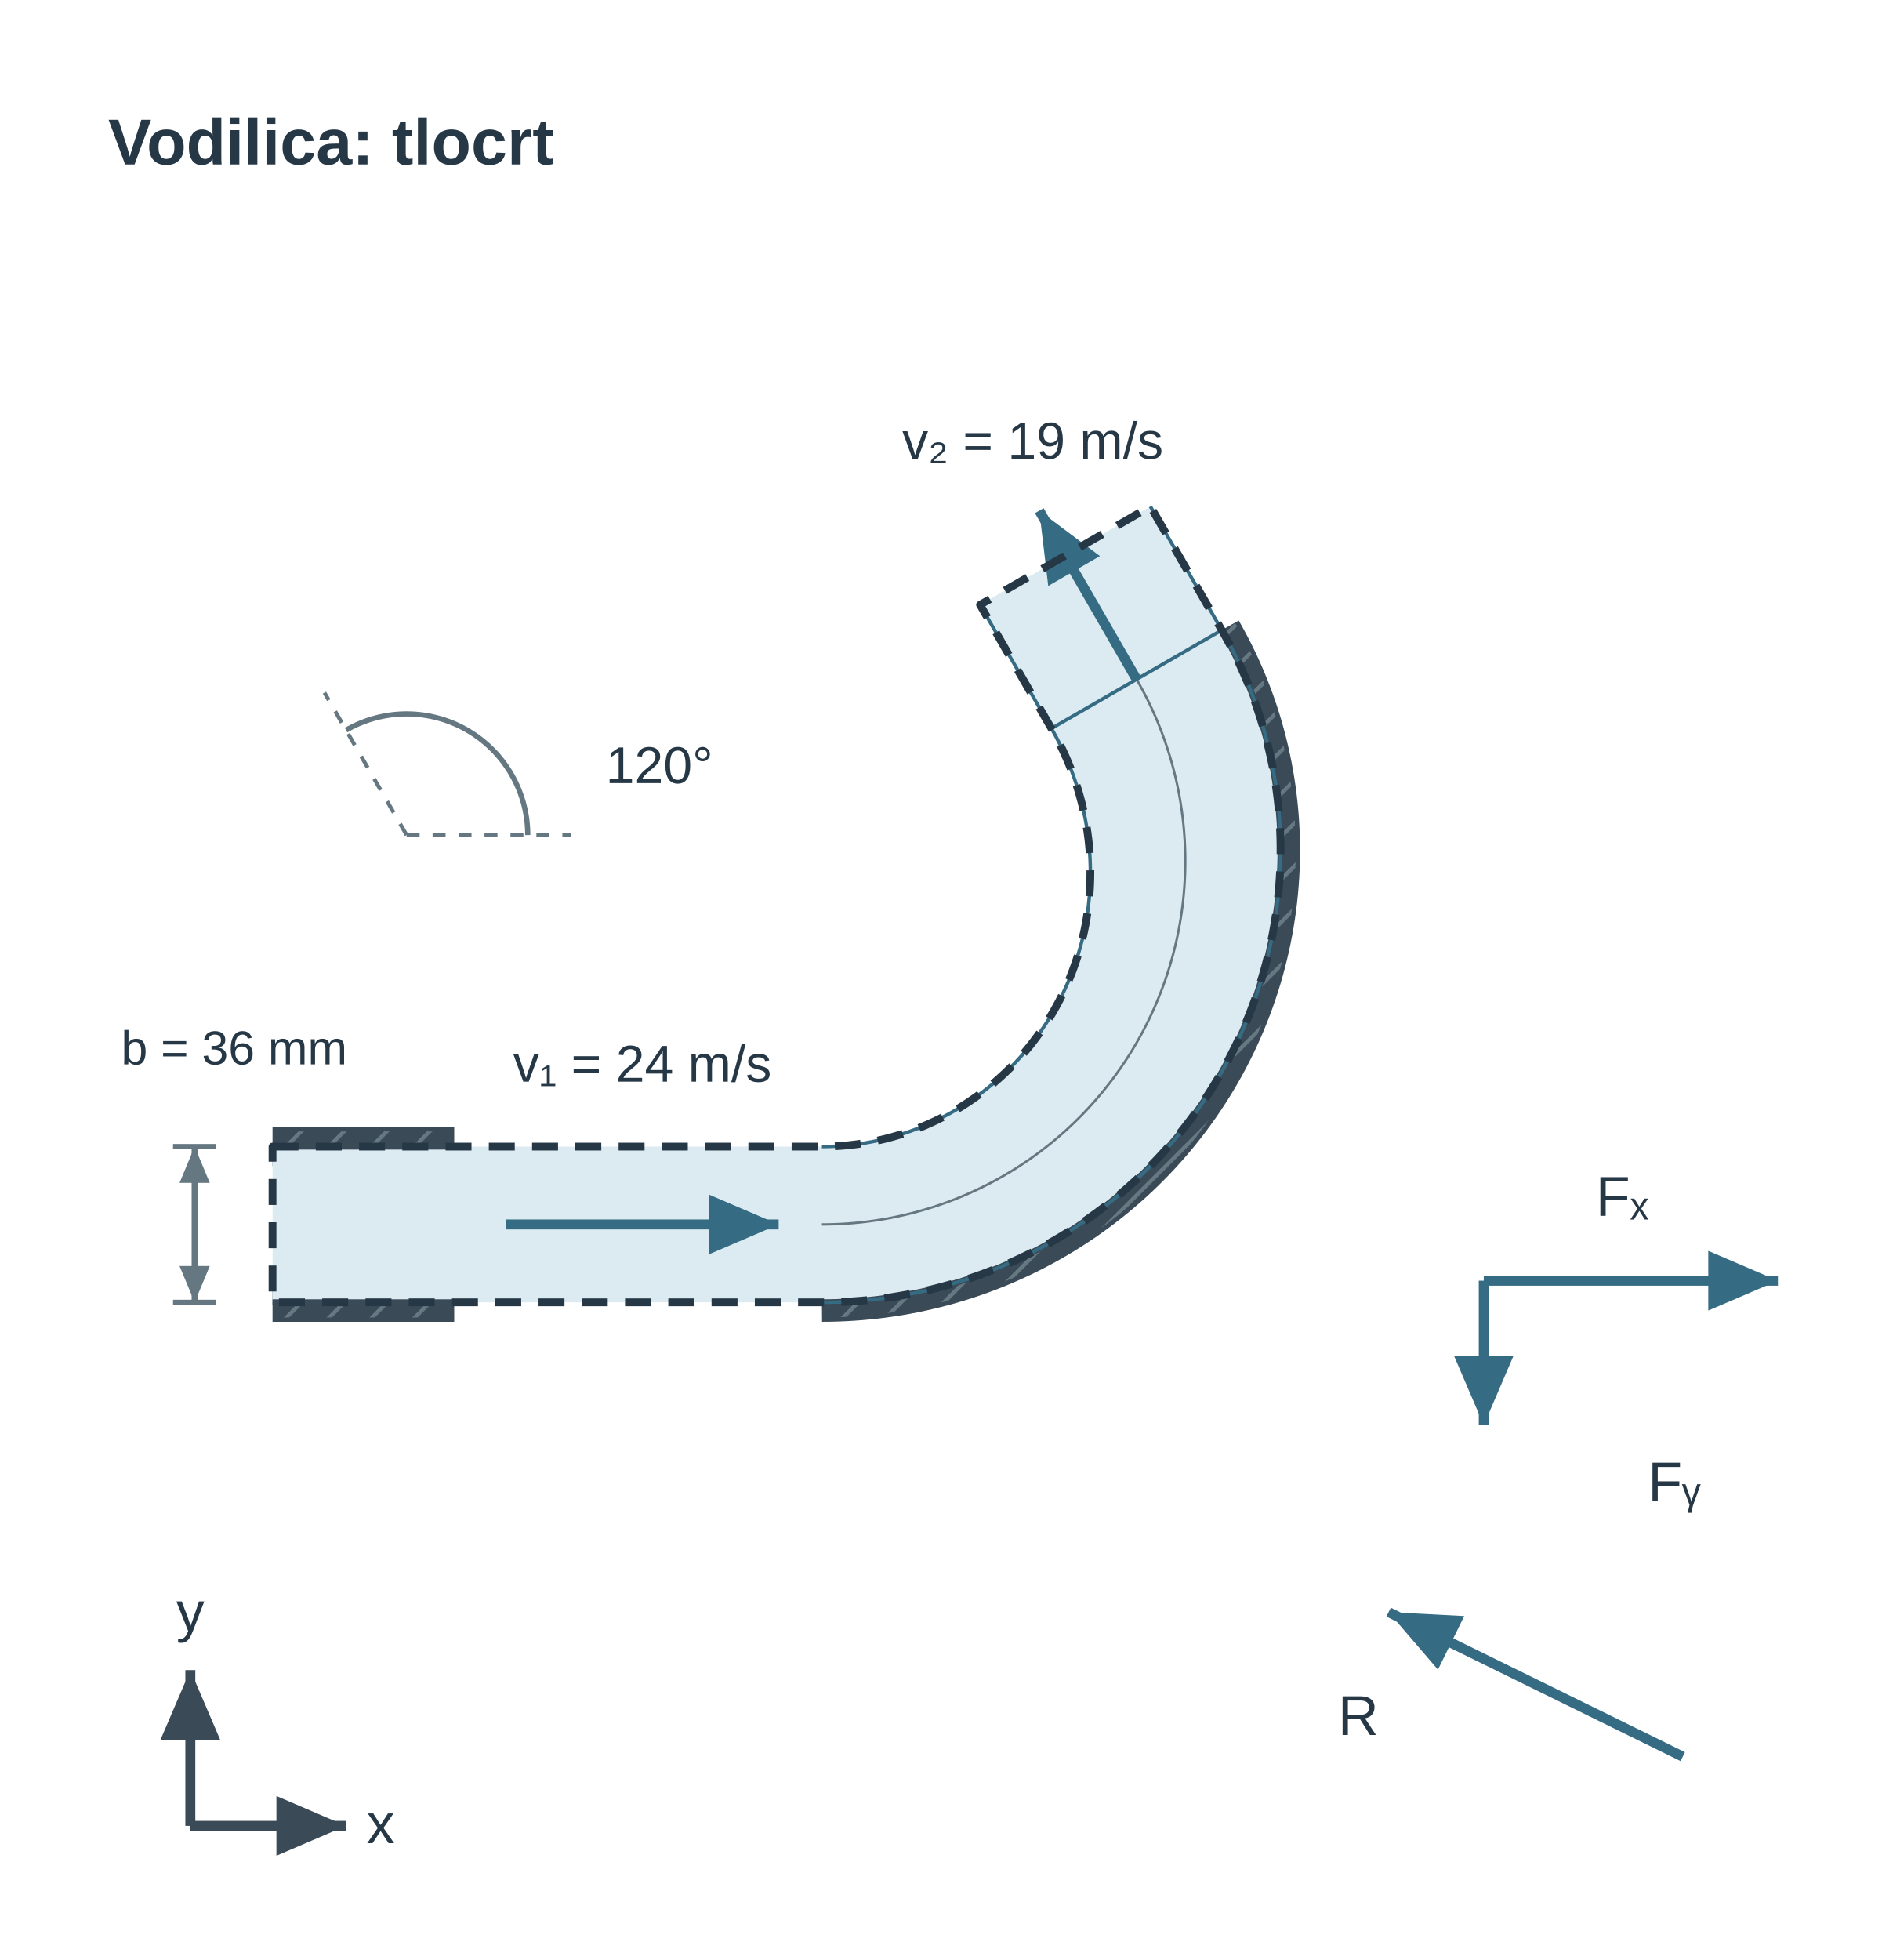
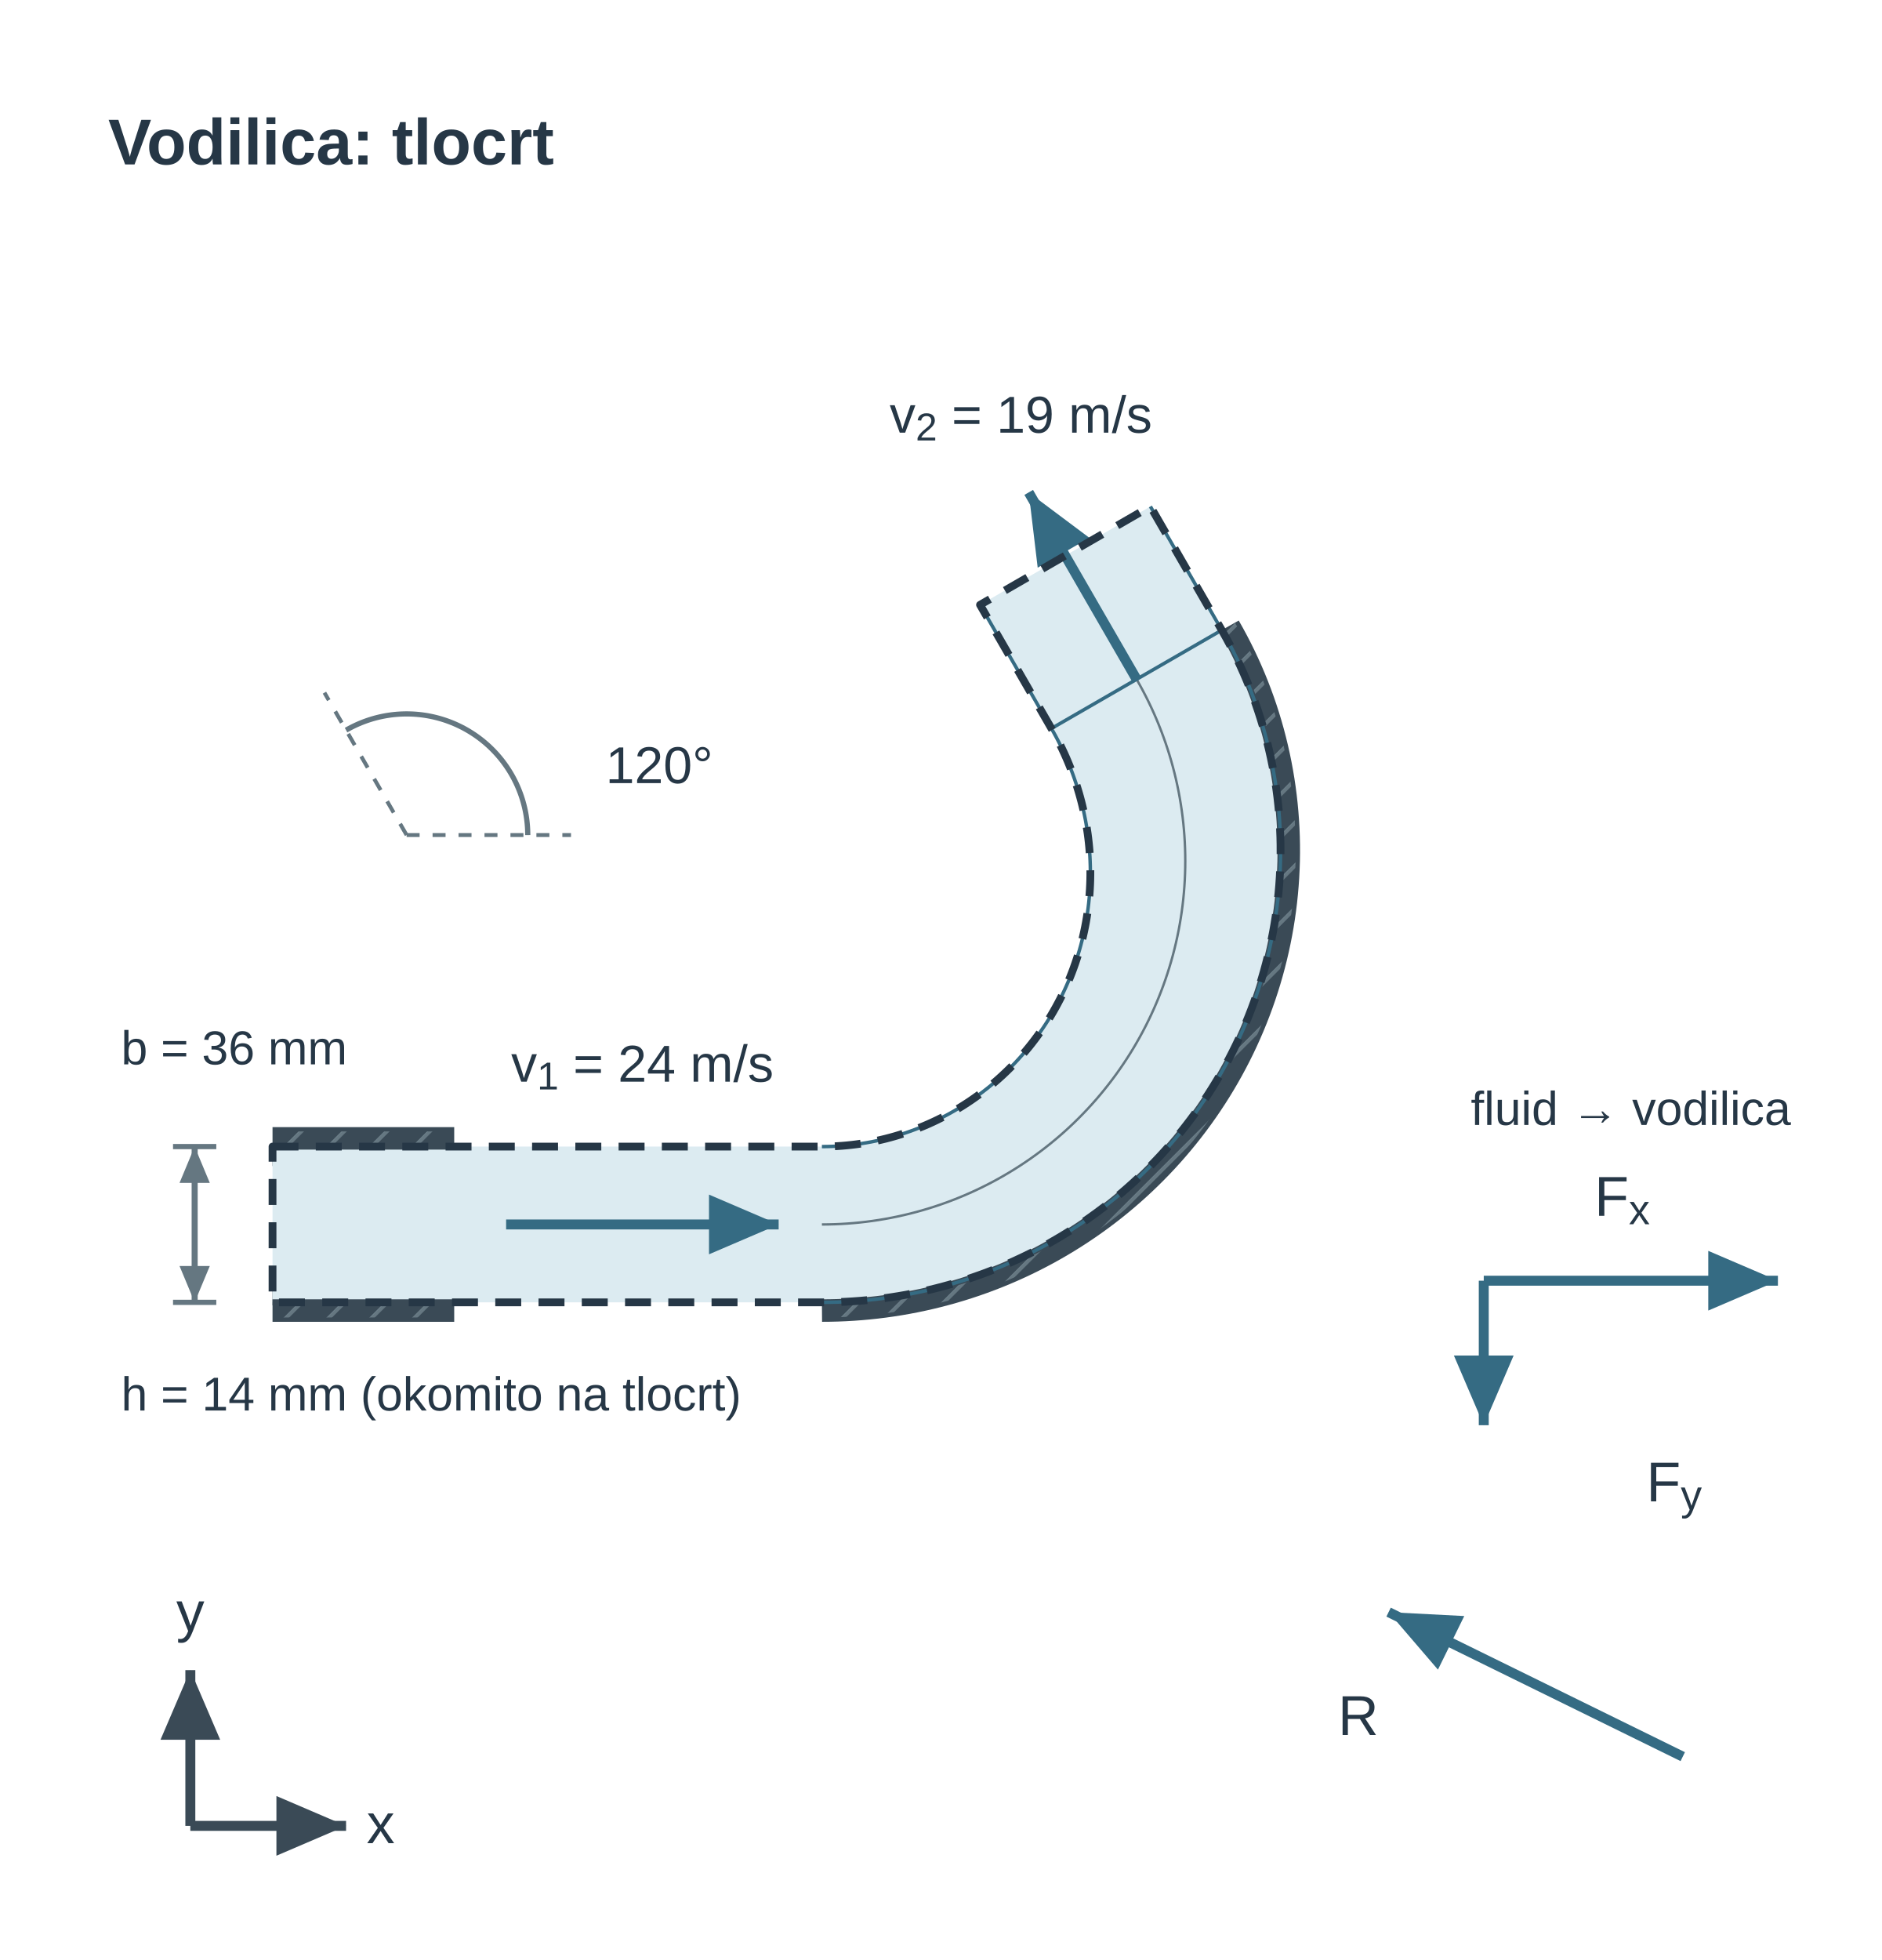
<svg xmlns="http://www.w3.org/2000/svg" viewBox="0 0 435 453" role="img" aria-labelledby="u14p1_title u14p1_desc" preserveAspectRatio="xMidYMid meet" style="display:block;width:100%;max-width:435px;height:auto;">
  <defs>
    <pattern id="u14p1_hatch" width="7" height="7" patternUnits="userSpaceOnUse" patternTransform="rotate(45)">
      <line x1="0" y1="0" x2="0" y2="7" stroke="#657781" stroke-width="1.8" />
    </pattern>
    <marker id="u14p1_v" markerWidth="7" markerHeight="6" refX="7" refY="3" orient="auto">
      <path d="M0 0 L7 3 L0 6 Z" fill="#356b83" />
    </marker>
    <marker id="u14p1_dim" markerWidth="6" markerHeight="5" refX="6" refY="2.5" orient="auto-start-reverse">
      <path d="M0 0 L6 2.5 L0 5 Z" fill="#657781" />
    </marker>
    <marker id="u14p1_dimSmall" markerWidth="3" markerHeight="3" refX="3" refY="1.5" orient="auto-start-reverse">
      <path d="M0 0 L3 1.5 L0 3 Z" fill="#356b83" />
    </marker>
    <marker id="u14p1_forceMarker" markerWidth="7" markerHeight="6" refX="7" refY="3" orient="auto">
      <path d="M0 0 L7 3 L0 6 Z" fill="#356b83" />
    </marker>
    <marker id="u14p1_pressureMarker" markerWidth="7" markerHeight="6" refX="7" refY="3" orient="auto">
      <path d="M0 0 L7 3 L0 6 Z" fill="#356b83" />
    </marker>
    <marker id="u14p1_reactionMarker" markerWidth="7" markerHeight="6" refX="7" refY="3" orient="auto">
      <path d="M0 0 L7 3 L0 6 Z" fill="#356b83" />
    </marker>
    <marker id="u14p1_axisMarker" markerWidth="7" markerHeight="6" refX="7" refY="3" orient="auto">
      <path d="M0 0 L7 3 L0 6 Z" fill="#3a4a56" />
    </marker>
    <marker id="u14p1_motionMarker" markerWidth="7" markerHeight="6" refX="7" refY="3" orient="auto">
      <path d="M0 0 L7 3 L0 6 Z" fill="#356b83" />
    </marker>
  </defs>
  <g id="u14p1_title-scene-1" transform="translate(-12 -4)">
    <g font-family="Arial, Liberation Sans, sans-serif" fill="#3a4a56">
      <text x="37" y="42" font-size="15" fill="#263746" text-anchor="start" font-weight="700">Vodilica: tlocrt</text>
      <path id="u14p1_flowouter0" d="M75 269.0 H117" fill="none" stroke="#3a4a56" stroke-width="9" stroke-linecap="butt" stroke-linejoin="round" />
      <path d="M75 269.0 H117" fill="none" stroke="url(#u14p1_hatch)" stroke-width="7" stroke-linecap="butt" stroke-linejoin="round" />
      <path id="u14p1_flowouter1" d="M75 305.0 H117" fill="none" stroke="#3a4a56" stroke-width="9" stroke-linecap="butt" stroke-linejoin="round" />
      <path d="M75 305.0 H117" fill="none" stroke="url(#u14p1_hatch)" stroke-width="7" stroke-linecap="butt" stroke-linejoin="round" />
      <path id="u14p1_flowouter2" d="M202 305 L203.78 304.985 L205.56 304.942 L207.339 304.869 L209.116 304.767 L210.892 304.636 L212.665 304.475 L214.436 304.286 L216.204 304.067 L217.968 303.819 L219.728 303.542 L221.484 303.236 L223.235 302.901 L224.98 302.537 L226.719 302.143 L228.452 301.721 L230.178 301.27 L231.897 300.79 L233.609 300.281 L235.312 299.744 L237.006 299.178 L238.691 298.584 L240.367 297.961 L242.032 297.311 L243.688 296.632 L245.332 295.925 L246.964 295.19 L248.585 294.428 L250.193 293.638 L251.788 292.82 L253.37 291.976 L254.938 291.104 L256.492 290.206 L258.031 289.28 L259.555 288.329 L261.063 287.351 L262.555 286.347 L264.031 285.318 L265.49 284.263 L266.931 283.183 L268.354 282.077 L269.758 280.947 L271.144 279.793 L272.511 278.614 L273.858 277.411 L275.185 276.185 L276.491 274.935 L277.776 273.662 L279.04 272.367 L280.282 271.049 L281.501 269.71 L282.698 268.348 L283.872 266.966 L285.023 265.562 L286.149 264.138 L287.252 262.694 L288.329 261.23 L289.382 259.746 L290.409 258.244 L291.41 256.723 L292.386 255.184 L293.334 253.628 L294.256 252.054 L295.151 250.463 L296.018 248.856 L296.858 247.233 L297.669 245.594 L298.451 243.941 L299.205 242.273 L299.93 240.592 L300.625 238.897 L301.291 237.189 L301.927 235.468 L302.533 233.736 L303.108 231.992 L303.652 230.238 L304.166 228.473 L304.648 226.698 L305.099 224.914 L305.518 223.122 L305.906 221.321 L306.261 219.513 L306.585 217.698 L306.876 215.877 L307.135 214.05 L307.361 212.218 L307.554 210.381 L307.714 208.54 L307.841 206.696 L307.936 204.849 L307.997 203 L308.024 201.149 L308.019 199.298 L307.98 197.446 L307.907 195.594 L307.802 193.744 L307.662 191.894 L307.489 190.048 L307.283 188.203 L307.043 186.363 L306.77 184.526 L306.463 182.694 L306.123 180.868 L305.75 179.048 L305.343 177.234 L304.903 175.427 L304.431 173.629 L303.925 171.838 L303.387 170.057 L302.816 168.286 L302.212 166.526 L301.577 164.776 L300.909 163.038 L300.209 161.313 L299.478 159.6 L298.715 157.901 L297.921 156.216 L297.095 154.546 L296.24 152.892 L295.353 151.253 L294.437 149.632" fill="none" stroke="#3a4a56" stroke-width="9" stroke-linecap="butt" stroke-linejoin="round" />
      <path d="M202 305 L203.78 304.985 L205.56 304.942 L207.339 304.869 L209.116 304.767 L210.892 304.636 L212.665 304.475 L214.436 304.286 L216.204 304.067 L217.968 303.819 L219.728 303.542 L221.484 303.236 L223.235 302.901 L224.98 302.537 L226.719 302.143 L228.452 301.721 L230.178 301.27 L231.897 300.79 L233.609 300.281 L235.312 299.744 L237.006 299.178 L238.691 298.584 L240.367 297.961 L242.032 297.311 L243.688 296.632 L245.332 295.925 L246.964 295.19 L248.585 294.428 L250.193 293.638 L251.788 292.82 L253.37 291.976 L254.938 291.104 L256.492 290.206 L258.031 289.28 L259.555 288.329 L261.063 287.351 L262.555 286.347 L264.031 285.318 L265.49 284.263 L266.931 283.183 L268.354 282.077 L269.758 280.947 L271.144 279.793 L272.511 278.614 L273.858 277.411 L275.185 276.185 L276.491 274.935 L277.776 273.662 L279.04 272.367 L280.282 271.049 L281.501 269.71 L282.698 268.348 L283.872 266.966 L285.023 265.562 L286.149 264.138 L287.252 262.694 L288.329 261.23 L289.382 259.746 L290.409 258.244 L291.41 256.723 L292.386 255.184 L293.334 253.628 L294.256 252.054 L295.151 250.463 L296.018 248.856 L296.858 247.233 L297.669 245.594 L298.451 243.941 L299.205 242.273 L299.93 240.592 L300.625 238.897 L301.291 237.189 L301.927 235.468 L302.533 233.736 L303.108 231.992 L303.652 230.238 L304.166 228.473 L304.648 226.698 L305.099 224.914 L305.518 223.122 L305.906 221.321 L306.261 219.513 L306.585 217.698 L306.876 215.877 L307.135 214.05 L307.361 212.218 L307.554 210.381 L307.714 208.54 L307.841 206.696 L307.936 204.849 L307.997 203 L308.024 201.149 L308.019 199.298 L307.98 197.446 L307.907 195.594 L307.802 193.744 L307.662 191.894 L307.489 190.048 L307.283 188.203 L307.043 186.363 L306.77 184.526 L306.463 182.694 L306.123 180.868 L305.75 179.048 L305.343 177.234 L304.903 175.427 L304.431 173.629 L303.925 171.838 L303.387 170.057 L302.816 168.286 L302.212 166.526 L301.577 164.776 L300.909 163.038 L300.209 161.313 L299.478 159.6 L298.715 157.901 L297.921 156.216 L297.095 154.546 L296.24 152.892 L295.353 151.253 L294.437 149.632" fill="none" stroke="url(#u14p1_hatch)" stroke-width="7" stroke-linecap="butt" stroke-linejoin="round" />
      <path id="u14p1_flowfluid" d="M75 269 L202 269 L203.152 268.989 L204.303 268.956 L205.454 268.901 L206.603 268.824 L207.75 268.725 L208.895 268.604 L210.038 268.462 L211.177 268.298 L212.313 268.112 L213.445 267.906 L214.572 267.677 L215.695 267.428 L216.812 267.158 L217.924 266.866 L219.029 266.555 L220.129 266.222 L221.221 265.869 L222.306 265.496 L223.384 265.103 L224.453 264.69 L225.515 264.257 L226.567 263.805 L227.61 263.334 L228.644 262.844 L229.668 262.335 L230.682 261.807 L231.686 261.262 L232.678 260.698 L233.66 260.116 L234.63 259.517 L235.588 258.9 L236.534 258.267 L237.468 257.616 L238.389 256.949 L239.297 256.266 L240.192 255.567 L241.074 254.853 L241.942 254.123 L242.795 253.378 L243.635 252.618 L244.459 251.844 L245.27 251.056 L246.065 250.254 L246.845 249.438 L247.609 248.609 L248.358 247.768 L249.091 246.913 L249.808 246.047 L250.509 245.169 L251.194 244.279 L251.862 243.377 L252.513 242.465 L253.148 241.543 L253.765 240.61 L254.366 239.667 L254.949 238.715 L255.515 237.753 L256.063 236.782 L256.594 235.803 L257.107 234.816 L257.602 233.82 L258.079 232.818 L258.538 231.808 L258.979 230.791 L259.402 229.767 L259.807 228.737 L260.193 227.702 L260.562 226.66 L260.911 225.614 L261.243 224.563 L261.556 223.507 L261.85 222.447 L262.127 221.383 L262.384 220.315 L262.623 219.244 L262.844 218.17 L263.046 217.094 L263.23 216.015 L263.395 214.934 L263.542 213.851 L263.67 212.768 L263.78 211.683 L263.872 210.597 L263.945 209.511 L264 208.424 L264.037 207.338 L264.056 206.252 L264.056 205.167 L264.039 204.083 L264.003 203 L263.95 201.919 L263.879 200.839 L263.79 199.762 L263.683 198.687 L263.559 197.614 L263.417 196.545 L263.258 195.478 L263.082 194.415 L262.889 193.356 L262.678 192.301 L262.45 191.25 L262.206 190.203 L261.945 189.161 L261.667 188.123 L261.372 187.091 L261.061 186.064 L260.734 185.043 L260.391 184.028 L260.031 183.018 L259.656 182.015 L259.265 181.018 L258.858 180.028 L258.436 179.044 L257.998 178.068 L257.545 177.099 L257.077 176.137 L256.594 175.183 L256.096 174.237 L255.583 173.299 L255.055 172.368 L238.555 143.79 L277.937 121.053 L294.437 149.632 L295.353 151.253 L296.24 152.892 L297.095 154.546 L297.921 156.216 L298.715 157.901 L299.478 159.6 L300.209 161.313 L300.909 163.038 L301.577 164.776 L302.212 166.526 L302.816 168.286 L303.387 170.057 L303.925 171.838 L304.431 173.629 L304.903 175.427 L305.343 177.234 L305.75 179.048 L306.123 180.868 L306.463 182.694 L306.77 184.526 L307.043 186.363 L307.283 188.203 L307.489 190.048 L307.662 191.894 L307.802 193.744 L307.907 195.594 L307.98 197.446 L308.019 199.298 L308.024 201.149 L307.997 203 L307.936 204.849 L307.841 206.696 L307.714 208.54 L307.554 210.381 L307.361 212.218 L307.135 214.05 L306.876 215.877 L306.585 217.698 L306.261 219.513 L305.906 221.321 L305.518 223.122 L305.099 224.914 L304.648 226.698 L304.166 228.473 L303.652 230.238 L303.108 231.992 L302.533 233.736 L301.927 235.468 L301.291 237.189 L300.625 238.897 L299.93 240.592 L299.205 242.273 L298.451 243.941 L297.669 245.594 L296.858 247.233 L296.018 248.856 L295.151 250.463 L294.256 252.054 L293.334 253.628 L292.386 255.184 L291.41 256.723 L290.409 258.244 L289.382 259.746 L288.329 261.23 L287.252 262.694 L286.149 264.138 L285.023 265.562 L283.872 266.966 L282.698 268.348 L281.501 269.71 L280.282 271.049 L279.04 272.367 L277.776 273.662 L276.491 274.935 L275.185 276.185 L273.858 277.411 L272.511 278.614 L271.144 279.793 L269.758 280.947 L268.354 282.077 L266.931 283.183 L265.49 284.263 L264.031 285.318 L262.555 286.347 L261.063 287.351 L259.555 288.329 L258.031 289.28 L256.492 290.206 L254.938 291.104 L253.37 291.976 L251.788 292.82 L250.193 293.638 L248.585 294.428 L246.964 295.19 L245.332 295.925 L243.688 296.632 L242.032 297.311 L240.367 297.961 L238.691 298.584 L237.006 299.178 L235.312 299.744 L233.609 300.281 L231.897 300.79 L230.178 301.27 L228.452 301.721 L226.719 302.143 L224.98 302.537 L223.235 302.901 L221.484 303.236 L219.728 303.542 L217.968 303.819 L216.204 304.067 L214.436 304.286 L212.665 304.475 L210.892 304.636 L209.116 304.767 L207.339 304.869 L205.56 304.942 L203.78 304.985 L202 305 L75 305 Z" fill="#dcebf1" stroke="none" stroke-width="1.8" />
      <path id="u14p1_flowwall0" d="M75 269.0 H117" fill="none" stroke="#3a4a56" stroke-width="1.4" />
      <path id="u14p1_flowwall1" d="M75 305.0 H117" fill="none" stroke="#3a4a56" stroke-width="1.4" />
      <path id="u14p1_flowwall2" d="M202 305 L203.78 304.985 L205.56 304.942 L207.339 304.869 L209.116 304.767 L210.892 304.636 L212.665 304.475 L214.436 304.286 L216.204 304.067 L217.968 303.819 L219.728 303.542 L221.484 303.236 L223.235 302.901 L224.98 302.537 L226.719 302.143 L228.452 301.721 L230.178 301.27 L231.897 300.79 L233.609 300.281 L235.312 299.744 L237.006 299.178 L238.691 298.584 L240.367 297.961 L242.032 297.311 L243.688 296.632 L245.332 295.925 L246.964 295.19 L248.585 294.428 L250.193 293.638 L251.788 292.82 L253.37 291.976 L254.938 291.104 L256.492 290.206 L258.031 289.28 L259.555 288.329 L261.063 287.351 L262.555 286.347 L264.031 285.318 L265.49 284.263 L266.931 283.183 L268.354 282.077 L269.758 280.947 L271.144 279.793 L272.511 278.614 L273.858 277.411 L275.185 276.185 L276.491 274.935 L277.776 273.662 L279.04 272.367 L280.282 271.049 L281.501 269.71 L282.698 268.348 L283.872 266.966 L285.023 265.562 L286.149 264.138 L287.252 262.694 L288.329 261.23 L289.382 259.746 L290.409 258.244 L291.41 256.723 L292.386 255.184 L293.334 253.628 L294.256 252.054 L295.151 250.463 L296.018 248.856 L296.858 247.233 L297.669 245.594 L298.451 243.941 L299.205 242.273 L299.93 240.592 L300.625 238.897 L301.291 237.189 L301.927 235.468 L302.533 233.736 L303.108 231.992 L303.652 230.238 L304.166 228.473 L304.648 226.698 L305.099 224.914 L305.518 223.122 L305.906 221.321 L306.261 219.513 L306.585 217.698 L306.876 215.877 L307.135 214.05 L307.361 212.218 L307.554 210.381 L307.714 208.54 L307.841 206.696 L307.936 204.849 L307.997 203 L308.024 201.149 L308.019 199.298 L307.98 197.446 L307.907 195.594 L307.802 193.744 L307.662 191.894 L307.489 190.048 L307.283 188.203 L307.043 186.363 L306.77 184.526 L306.463 182.694 L306.123 180.868 L305.75 179.048 L305.343 177.234 L304.903 175.427 L304.431 173.629 L303.925 171.838 L303.387 170.057 L302.816 168.286 L302.212 166.526 L301.577 164.776 L300.909 163.038 L300.209 161.313 L299.478 159.6 L298.715 157.901 L297.921 156.216 L297.095 154.546 L296.24 152.892 L295.353 151.253 L294.437 149.632" fill="none" stroke="#3a4a56" stroke-width="1.4" />
      <path id="u14p1_flowfreeEdge" d="M202 269 L203.152 268.989 L204.303 268.956 L205.454 268.901 L206.603 268.824 L207.75 268.725 L208.895 268.604 L210.038 268.462 L211.177 268.298 L212.313 268.112 L213.445 267.906 L214.572 267.677 L215.695 267.428 L216.812 267.158 L217.924 266.866 L219.029 266.555 L220.129 266.222 L221.221 265.869 L222.306 265.496 L223.384 265.103 L224.453 264.69 L225.515 264.257 L226.567 263.805 L227.61 263.334 L228.644 262.844 L229.668 262.335 L230.682 261.807 L231.686 261.262 L232.678 260.698 L233.66 260.116 L234.63 259.517 L235.588 258.9 L236.534 258.267 L237.468 257.616 L238.389 256.949 L239.297 256.266 L240.192 255.567 L241.074 254.853 L241.942 254.123 L242.795 253.378 L243.635 252.618 L244.459 251.844 L245.27 251.056 L246.065 250.254 L246.845 249.438 L247.609 248.609 L248.358 247.768 L249.091 246.913 L249.808 246.047 L250.509 245.169 L251.194 244.279 L251.862 243.377 L252.513 242.465 L253.148 241.543 L253.765 240.61 L254.366 239.667 L254.949 238.715 L255.515 237.753 L256.063 236.782 L256.594 235.803 L257.107 234.816 L257.602 233.82 L258.079 232.818 L258.538 231.808 L258.979 230.791 L259.402 229.767 L259.807 228.737 L260.193 227.702 L260.562 226.66 L260.911 225.614 L261.243 224.563 L261.556 223.507 L261.85 222.447 L262.127 221.383 L262.384 220.315 L262.623 219.244 L262.844 218.17 L263.046 217.094 L263.23 216.015 L263.395 214.934 L263.542 213.851 L263.67 212.768 L263.78 211.683 L263.872 210.597 L263.945 209.511 L264 208.424 L264.037 207.338 L264.056 206.252 L264.056 205.167 L264.039 204.083 L264.003 203 L263.95 201.919 L263.879 200.839 L263.79 199.762 L263.683 198.687 L263.559 197.614 L263.417 196.545 L263.258 195.478 L263.082 194.415 L262.889 193.356 L262.678 192.301 L262.45 191.25 L262.206 190.203 L261.945 189.161 L261.667 188.123 L261.372 187.091 L261.061 186.064 L260.734 185.043 L260.391 184.028 L260.031 183.018 L259.656 182.015 L259.265 181.018 L258.858 180.028 L258.436 179.044 L257.998 178.068 L257.545 177.099 L257.077 176.137 L256.594 175.183 L256.096 174.237 L255.583 173.299 L255.055 172.368 L238.555 143.79" fill="none" stroke="#356b83" stroke-width="0.8" />
      <path id="u14p1_flowouterEdge" d="M202 305 L203.78 304.985 L205.56 304.942 L207.339 304.869 L209.116 304.767 L210.892 304.636 L212.665 304.475 L214.436 304.286 L216.204 304.067 L217.968 303.819 L219.728 303.542 L221.484 303.236 L223.235 302.901 L224.98 302.537 L226.719 302.143 L228.452 301.721 L230.178 301.27 L231.897 300.79 L233.609 300.281 L235.312 299.744 L237.006 299.178 L238.691 298.584 L240.367 297.961 L242.032 297.311 L243.688 296.632 L245.332 295.925 L246.964 295.19 L248.585 294.428 L250.193 293.638 L251.788 292.82 L253.37 291.976 L254.938 291.104 L256.492 290.206 L258.031 289.28 L259.555 288.329 L261.063 287.351 L262.555 286.347 L264.031 285.318 L265.49 284.263 L266.931 283.183 L268.354 282.077 L269.758 280.947 L271.144 279.793 L272.511 278.614 L273.858 277.411 L275.185 276.185 L276.491 274.935 L277.776 273.662 L279.04 272.367 L280.282 271.049 L281.501 269.71 L282.698 268.348 L283.872 266.966 L285.023 265.562 L286.149 264.138 L287.252 262.694 L288.329 261.23 L289.382 259.746 L290.409 258.244 L291.41 256.723 L292.386 255.184 L293.334 253.628 L294.256 252.054 L295.151 250.463 L296.018 248.856 L296.858 247.233 L297.669 245.594 L298.451 243.941 L299.205 242.273 L299.93 240.592 L300.625 238.897 L301.291 237.189 L301.927 235.468 L302.533 233.736 L303.108 231.992 L303.652 230.238 L304.166 228.473 L304.648 226.698 L305.099 224.914 L305.518 223.122 L305.906 221.321 L306.261 219.513 L306.585 217.698 L306.876 215.877 L307.135 214.05 L307.361 212.218 L307.554 210.381 L307.714 208.54 L307.841 206.696 L307.936 204.849 L307.997 203 L308.024 201.149 L308.019 199.298 L307.98 197.446 L307.907 195.594 L307.802 193.744 L307.662 191.894 L307.489 190.048 L307.283 188.203 L307.043 186.363 L306.77 184.526 L306.463 182.694 L306.123 180.868 L305.75 179.048 L305.343 177.234 L304.903 175.427 L304.431 173.629 L303.925 171.838 L303.387 170.057 L302.816 168.286 L302.212 166.526 L301.577 164.776 L300.909 163.038 L300.209 161.313 L299.478 159.6 L298.715 157.901 L297.921 156.216 L297.095 154.546 L296.24 152.892 L295.353 151.253 L294.437 149.632 L277.937 121.053" fill="none" stroke="#356b83" stroke-width="0.8" />
      <path id="u14p1_flowcenterline" d="M202 287 L203.466 286.987 L204.932 286.949 L206.396 286.885 L207.86 286.795 L209.321 286.68 L210.78 286.54 L212.237 286.374 L213.691 286.183 L215.14 285.966 L216.586 285.724 L218.028 285.457 L219.465 285.164 L220.896 284.847 L222.321 284.505 L223.741 284.138 L225.154 283.746 L226.559 283.33 L227.957 282.889 L229.348 282.424 L230.73 281.934 L232.103 281.421 L233.467 280.883 L234.821 280.322 L236.166 279.738 L237.5 279.13 L238.823 278.499 L240.135 277.845 L241.436 277.168 L242.724 276.468 L244 275.746 L245.263 275.002 L246.513 274.236 L247.75 273.448 L248.972 272.639 L250.18 271.809 L251.374 270.957 L252.552 270.085 L253.716 269.193 L254.863 268.28 L255.994 267.348 L257.109 266.396 L258.207 265.424 L259.288 264.434 L260.351 263.425 L261.397 262.397 L262.425 261.351 L263.434 260.288 L264.424 259.207 L265.396 258.109 L266.348 256.994 L267.28 255.863 L268.193 254.716 L269.085 253.552 L269.957 252.374 L270.809 251.18 L271.639 249.972 L272.448 248.75 L273.236 247.513 L274.002 246.263 L274.746 245 L275.468 243.724 L276.168 242.436 L276.845 241.135 L277.499 239.823 L278.13 238.5 L278.738 237.166 L279.322 235.821 L279.883 234.467 L280.421 233.103 L280.934 231.73 L281.424 230.348 L281.889 228.957 L282.33 227.559 L282.746 226.154 L283.138 224.741 L283.505 223.321 L283.847 221.896 L284.164 220.465 L284.457 219.028 L284.724 217.586 L284.966 216.14 L285.183 214.691 L285.374 213.237 L285.54 211.78 L285.68 210.321 L285.795 208.86 L285.885 207.396 L285.949 205.932 L285.987 204.466 L286 203 L285.987 201.534 L285.949 200.068 L285.885 198.604 L285.795 197.14 L285.68 195.679 L285.54 194.22 L285.374 192.763 L285.183 191.309 L284.966 189.86 L284.724 188.414 L284.457 186.972 L284.164 185.535 L283.847 184.104 L283.505 182.679 L283.138 181.259 L282.746 179.846 L282.33 178.441 L281.889 177.043 L281.424 175.652 L280.934 174.27 L280.421 172.897 L279.883 171.533 L279.322 170.179 L278.738 168.834 L278.13 167.5 L277.499 166.177 L276.845 164.865 L276.168 163.564 L275.468 162.276 L274.746 161" fill="none" stroke="#657781" stroke-width="0.55" />
      <path id="u14p1_flowoutletSection" d="M255.055 172.368 L294.437 149.632" fill="none" stroke="#356b83" stroke-width="0.8" />
      <path id="u14p1_inflow" d="M129 287 L192 287" fill="none" stroke="#356b83" stroke-width="2.3" marker-end="url(#u14p1_pressureMarker)" />
-       <text x="160.5" y="254" font-size="12" fill="#263746" text-anchor="middle">v₁ = 24 m/s</text>
-       <path id="u14p1_outflow" d="M274.746 161 L252.246 122.029" fill="none" stroke="#356b83" stroke-width="2.3" marker-end="url(#u14p1_pressureMarker)" />
-       <text x="250.746" y="110.0" font-size="12" fill="#263746" text-anchor="middle">v₂ = 19 m/s</text>
+       <text x="160.5" y="254" font-size="12" fill="#263746" text-anchor="middle">v<tspan baseline-shift="sub" font-size="0.75em">1</tspan> = 24 m/s</text>
+       <path id="u14p1_outflow" d="M274.746 161 L249.809 117.807" fill="none" stroke="#356b83" stroke-width="2.3" marker-end="url(#u14p1_pressureMarker)" />
+       <text x="248" y="104" font-size="12" fill="#263746" text-anchor="middle">v<tspan baseline-shift="sub" font-size="0.75em">2</tspan> = 19 m/s</text>
      <line x1="52" y1="269" x2="62" y2="269" stroke="#657781" stroke-width="1.2" />
      <line x1="52" y1="305" x2="62" y2="305" stroke="#657781" stroke-width="1.2" />
      <path id="u14p1_b" d="M57 269 L57 305" fill="none" stroke="#657781" stroke-width="1.4" marker-start="url(#u14p1_dim)" marker-end="url(#u14p1_dim)" />
      <text x="40" y="250" font-size="11" fill="#263746" text-anchor="start">b = 36 mm</text>
+       <text x="40" y="330" font-size="11" fill="#263746" text-anchor="start">h = 14 mm (okomito na tlocrt)</text>
      <path id="u14p1_turnAngle" d="M134 197 L133.992 196.348 L133.97 195.697 L133.932 195.047 L133.879 194.397 L133.811 193.749 L133.728 193.103 L133.629 192.459 L133.516 191.817 L133.388 191.178 L133.245 190.543 L133.088 189.911 L132.915 189.282 L132.728 188.658 L132.527 188.038 L132.311 187.423 L132.081 186.814 L131.837 186.21 L131.579 185.611 L131.307 185.019 L131.022 184.434 L130.723 183.855 L130.41 183.283 L130.084 182.719 L129.745 182.162 L129.394 181.614 L129.029 181.074 L128.652 180.542 L128.263 180.019 L127.862 179.506 L127.449 179.002 L127.025 178.508 L126.589 178.024 L126.142 177.55 L125.683 177.086 L125.215 176.634 L124.736 176.192 L124.246 175.762 L123.747 175.343 L123.239 174.936 L122.72 174.541 L122.193 174.158 L121.657 173.787 L121.113 173.429 L120.56 173.084 L120 172.751 L119.432 172.432 L118.857 172.126 L118.274 171.834 L117.685 171.555 L117.09 171.29 L116.489 171.039 L115.882 170.802 L115.27 170.579 L114.652 170.37 L114.03 170.176 L113.404 169.997 L112.774 169.832 L112.14 169.681 L111.502 169.546 L110.862 169.425 L110.219 169.32 L109.574 169.229 L108.927 169.153 L108.278 169.093 L107.628 169.047 L106.977 169.017 L106.326 169.002 L105.674 169.002 L105.023 169.017 L104.372 169.047 L103.722 169.093 L103.073 169.153 L102.426 169.229 L101.781 169.32 L101.138 169.425 L100.498 169.546 L99.86 169.681 L99.226 169.832 L98.596 169.997 L97.97 170.176 L97.348 170.37 L96.73 170.579 L96.118 170.802 L95.511 171.039 L94.91 171.29 L94.315 171.555 L93.726 171.834 L93.143 172.126 L92.568 172.432 L92 172.751" fill="none" stroke="#657781" stroke-width="1.2" />
      <line id="u14p1_turnAnglestartRay" x1="106" y1="197" x2="144" y2="197" stroke="#657781" stroke-width="0.9" stroke-dasharray="3 3" />
      <line id="u14p1_turnAngleendRay" x1="106" y1="197" x2="87.0" y2="164.091" stroke="#657781" stroke-width="0.9" stroke-dasharray="3 3" />
      <text x="152" y="185" font-size="12" fill="#263746" text-anchor="start">120°</text>
      <path id="u14p1_forceX" d="M355 300 L423 300" fill="none" stroke="#356b83" stroke-width="2.3" marker-end="url(#u14p1_forceMarker)" />
-       <text x="387" y="285" font-size="13" fill="#263746" text-anchor="middle">Fₓ</text>
+       <text x="389" y="264" font-size="11" fill="#263746" text-anchor="middle">fluid → vodilica</text>
+       <text x="387" y="285" font-size="13" fill="#263746" text-anchor="middle">F<tspan baseline-shift="sub" font-size="0.75em">x</tspan>
+       </text>
      <path id="u14p1_forceY" d="M355 300 L355 333.4" fill="none" stroke="#356b83" stroke-width="2.3" marker-end="url(#u14p1_forceMarker)" />
-       <text x="399" y="351" font-size="13" fill="#263746" text-anchor="middle">Fᵧ</text>
+       <text x="399" y="351" font-size="13" fill="#263746" text-anchor="middle">F<tspan baseline-shift="sub" font-size="0.75em">y</tspan>
+       </text>
      <path id="u14p1_reaction" d="M401 410 L333 376.6" fill="none" stroke="#356b83" stroke-width="2.3" marker-end="url(#u14p1_reactionMarker)" />
      <text x="326" y="405" font-size="13" fill="#263746" text-anchor="middle">R</text>
      <path d="M56 426 L92 426" fill="none" stroke="#3a4a56" stroke-width="2.3" marker-end="url(#u14p1_axisMarker)" />
      <text x="100" y="430" font-size="13" fill="#263746" text-anchor="middle">x</text>
      <path d="M56 426 L56 390" fill="none" stroke="#3a4a56" stroke-width="2.3" marker-end="url(#u14p1_axisMarker)" />
      <text x="56" y="381" font-size="13" fill="#263746" text-anchor="middle">y</text>
      <path id="u14p1_flowcontrolVolume" d="M75 269 L202 269 L203.152 268.989 L204.303 268.956 L205.454 268.901 L206.603 268.824 L207.75 268.725 L208.895 268.604 L210.038 268.462 L211.177 268.298 L212.313 268.112 L213.445 267.906 L214.572 267.677 L215.695 267.428 L216.812 267.158 L217.924 266.866 L219.029 266.555 L220.129 266.222 L221.221 265.869 L222.306 265.496 L223.384 265.103 L224.453 264.69 L225.515 264.257 L226.567 263.805 L227.61 263.334 L228.644 262.844 L229.668 262.335 L230.682 261.807 L231.686 261.262 L232.678 260.698 L233.66 260.116 L234.63 259.517 L235.588 258.9 L236.534 258.267 L237.468 257.616 L238.389 256.949 L239.297 256.266 L240.192 255.567 L241.074 254.853 L241.942 254.123 L242.795 253.378 L243.635 252.618 L244.459 251.844 L245.27 251.056 L246.065 250.254 L246.845 249.438 L247.609 248.609 L248.358 247.768 L249.091 246.913 L249.808 246.047 L250.509 245.169 L251.194 244.279 L251.862 243.377 L252.513 242.465 L253.148 241.543 L253.765 240.61 L254.366 239.667 L254.949 238.715 L255.515 237.753 L256.063 236.782 L256.594 235.803 L257.107 234.816 L257.602 233.82 L258.079 232.818 L258.538 231.808 L258.979 230.791 L259.402 229.767 L259.807 228.737 L260.193 227.702 L260.562 226.66 L260.911 225.614 L261.243 224.563 L261.556 223.507 L261.85 222.447 L262.127 221.383 L262.384 220.315 L262.623 219.244 L262.844 218.17 L263.046 217.094 L263.23 216.015 L263.395 214.934 L263.542 213.851 L263.67 212.768 L263.78 211.683 L263.872 210.597 L263.945 209.511 L264 208.424 L264.037 207.338 L264.056 206.252 L264.056 205.167 L264.039 204.083 L264.003 203 L263.95 201.919 L263.879 200.839 L263.79 199.762 L263.683 198.687 L263.559 197.614 L263.417 196.545 L263.258 195.478 L263.082 194.415 L262.889 193.356 L262.678 192.301 L262.45 191.25 L262.206 190.203 L261.945 189.161 L261.667 188.123 L261.372 187.091 L261.061 186.064 L260.734 185.043 L260.391 184.028 L260.031 183.018 L259.656 182.015 L259.265 181.018 L258.858 180.028 L258.436 179.044 L257.998 178.068 L257.545 177.099 L257.077 176.137 L256.594 175.183 L256.096 174.237 L255.583 173.299 L255.055 172.368 L238.555 143.79 L277.937 121.053 L294.437 149.632 L295.353 151.253 L296.24 152.892 L297.095 154.546 L297.921 156.216 L298.715 157.901 L299.478 159.6 L300.209 161.313 L300.909 163.038 L301.577 164.776 L302.212 166.526 L302.816 168.286 L303.387 170.057 L303.925 171.838 L304.431 173.629 L304.903 175.427 L305.343 177.234 L305.75 179.048 L306.123 180.868 L306.463 182.694 L306.77 184.526 L307.043 186.363 L307.283 188.203 L307.489 190.048 L307.662 191.894 L307.802 193.744 L307.907 195.594 L307.98 197.446 L308.019 199.298 L308.024 201.149 L307.997 203 L307.936 204.849 L307.841 206.696 L307.714 208.54 L307.554 210.381 L307.361 212.218 L307.135 214.05 L306.876 215.877 L306.585 217.698 L306.261 219.513 L305.906 221.321 L305.518 223.122 L305.099 224.914 L304.648 226.698 L304.166 228.473 L303.652 230.238 L303.108 231.992 L302.533 233.736 L301.927 235.468 L301.291 237.189 L300.625 238.897 L299.93 240.592 L299.205 242.273 L298.451 243.941 L297.669 245.594 L296.858 247.233 L296.018 248.856 L295.151 250.463 L294.256 252.054 L293.334 253.628 L292.386 255.184 L291.41 256.723 L290.409 258.244 L289.382 259.746 L288.329 261.23 L287.252 262.694 L286.149 264.138 L285.023 265.562 L283.872 266.966 L282.698 268.348 L281.501 269.71 L280.282 271.049 L279.04 272.367 L277.776 273.662 L276.491 274.935 L275.185 276.185 L273.858 277.411 L272.511 278.614 L271.144 279.793 L269.758 280.947 L268.354 282.077 L266.931 283.183 L265.49 284.263 L264.031 285.318 L262.555 286.347 L261.063 287.351 L259.555 288.329 L258.031 289.28 L256.492 290.206 L254.938 291.104 L253.37 291.976 L251.788 292.82 L250.193 293.638 L248.585 294.428 L246.964 295.19 L245.332 295.925 L243.688 296.632 L242.032 297.311 L240.367 297.961 L238.691 298.584 L237.006 299.178 L235.312 299.744 L233.609 300.281 L231.897 300.79 L230.178 301.27 L228.452 301.721 L226.719 302.143 L224.98 302.537 L223.235 302.901 L221.484 303.236 L219.728 303.542 L217.968 303.819 L216.204 304.067 L214.436 304.286 L212.665 304.475 L210.892 304.636 L209.116 304.767 L207.339 304.869 L205.56 304.942 L203.78 304.985 L202 305 L75 305 Z" fill="none" stroke="#263746" stroke-width="1.8" stroke-dasharray="6 4" stroke-linejoin="round" data-mf1-role="control-volume" />
    </g>
  </g>
</svg>
